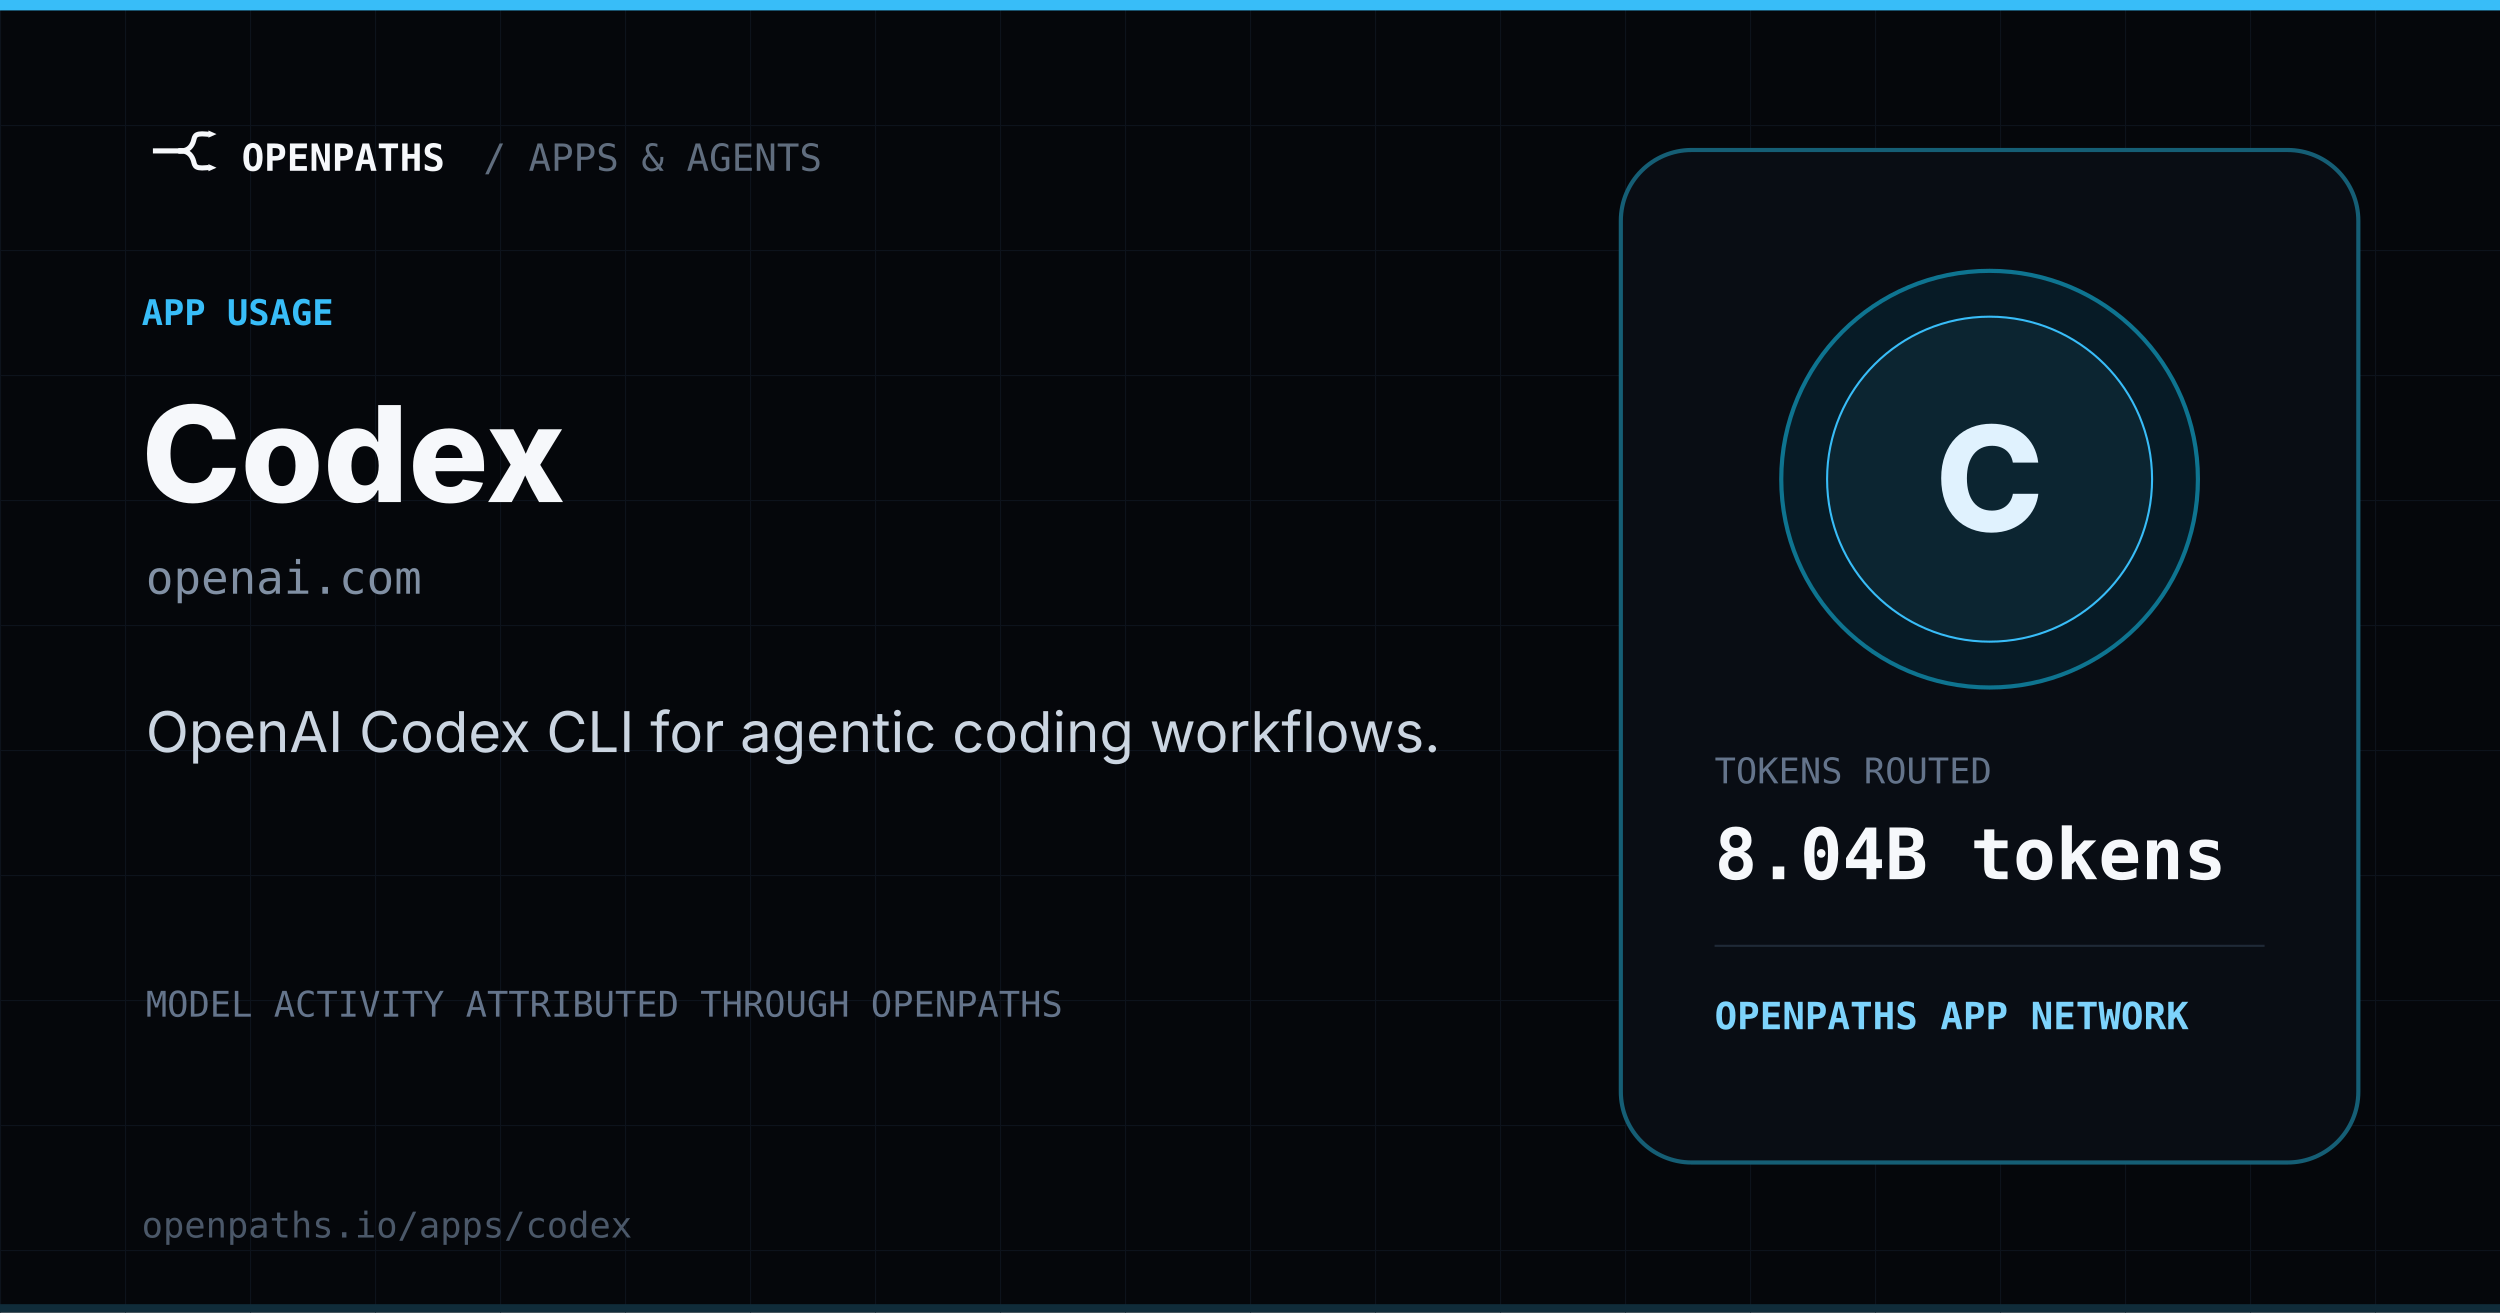
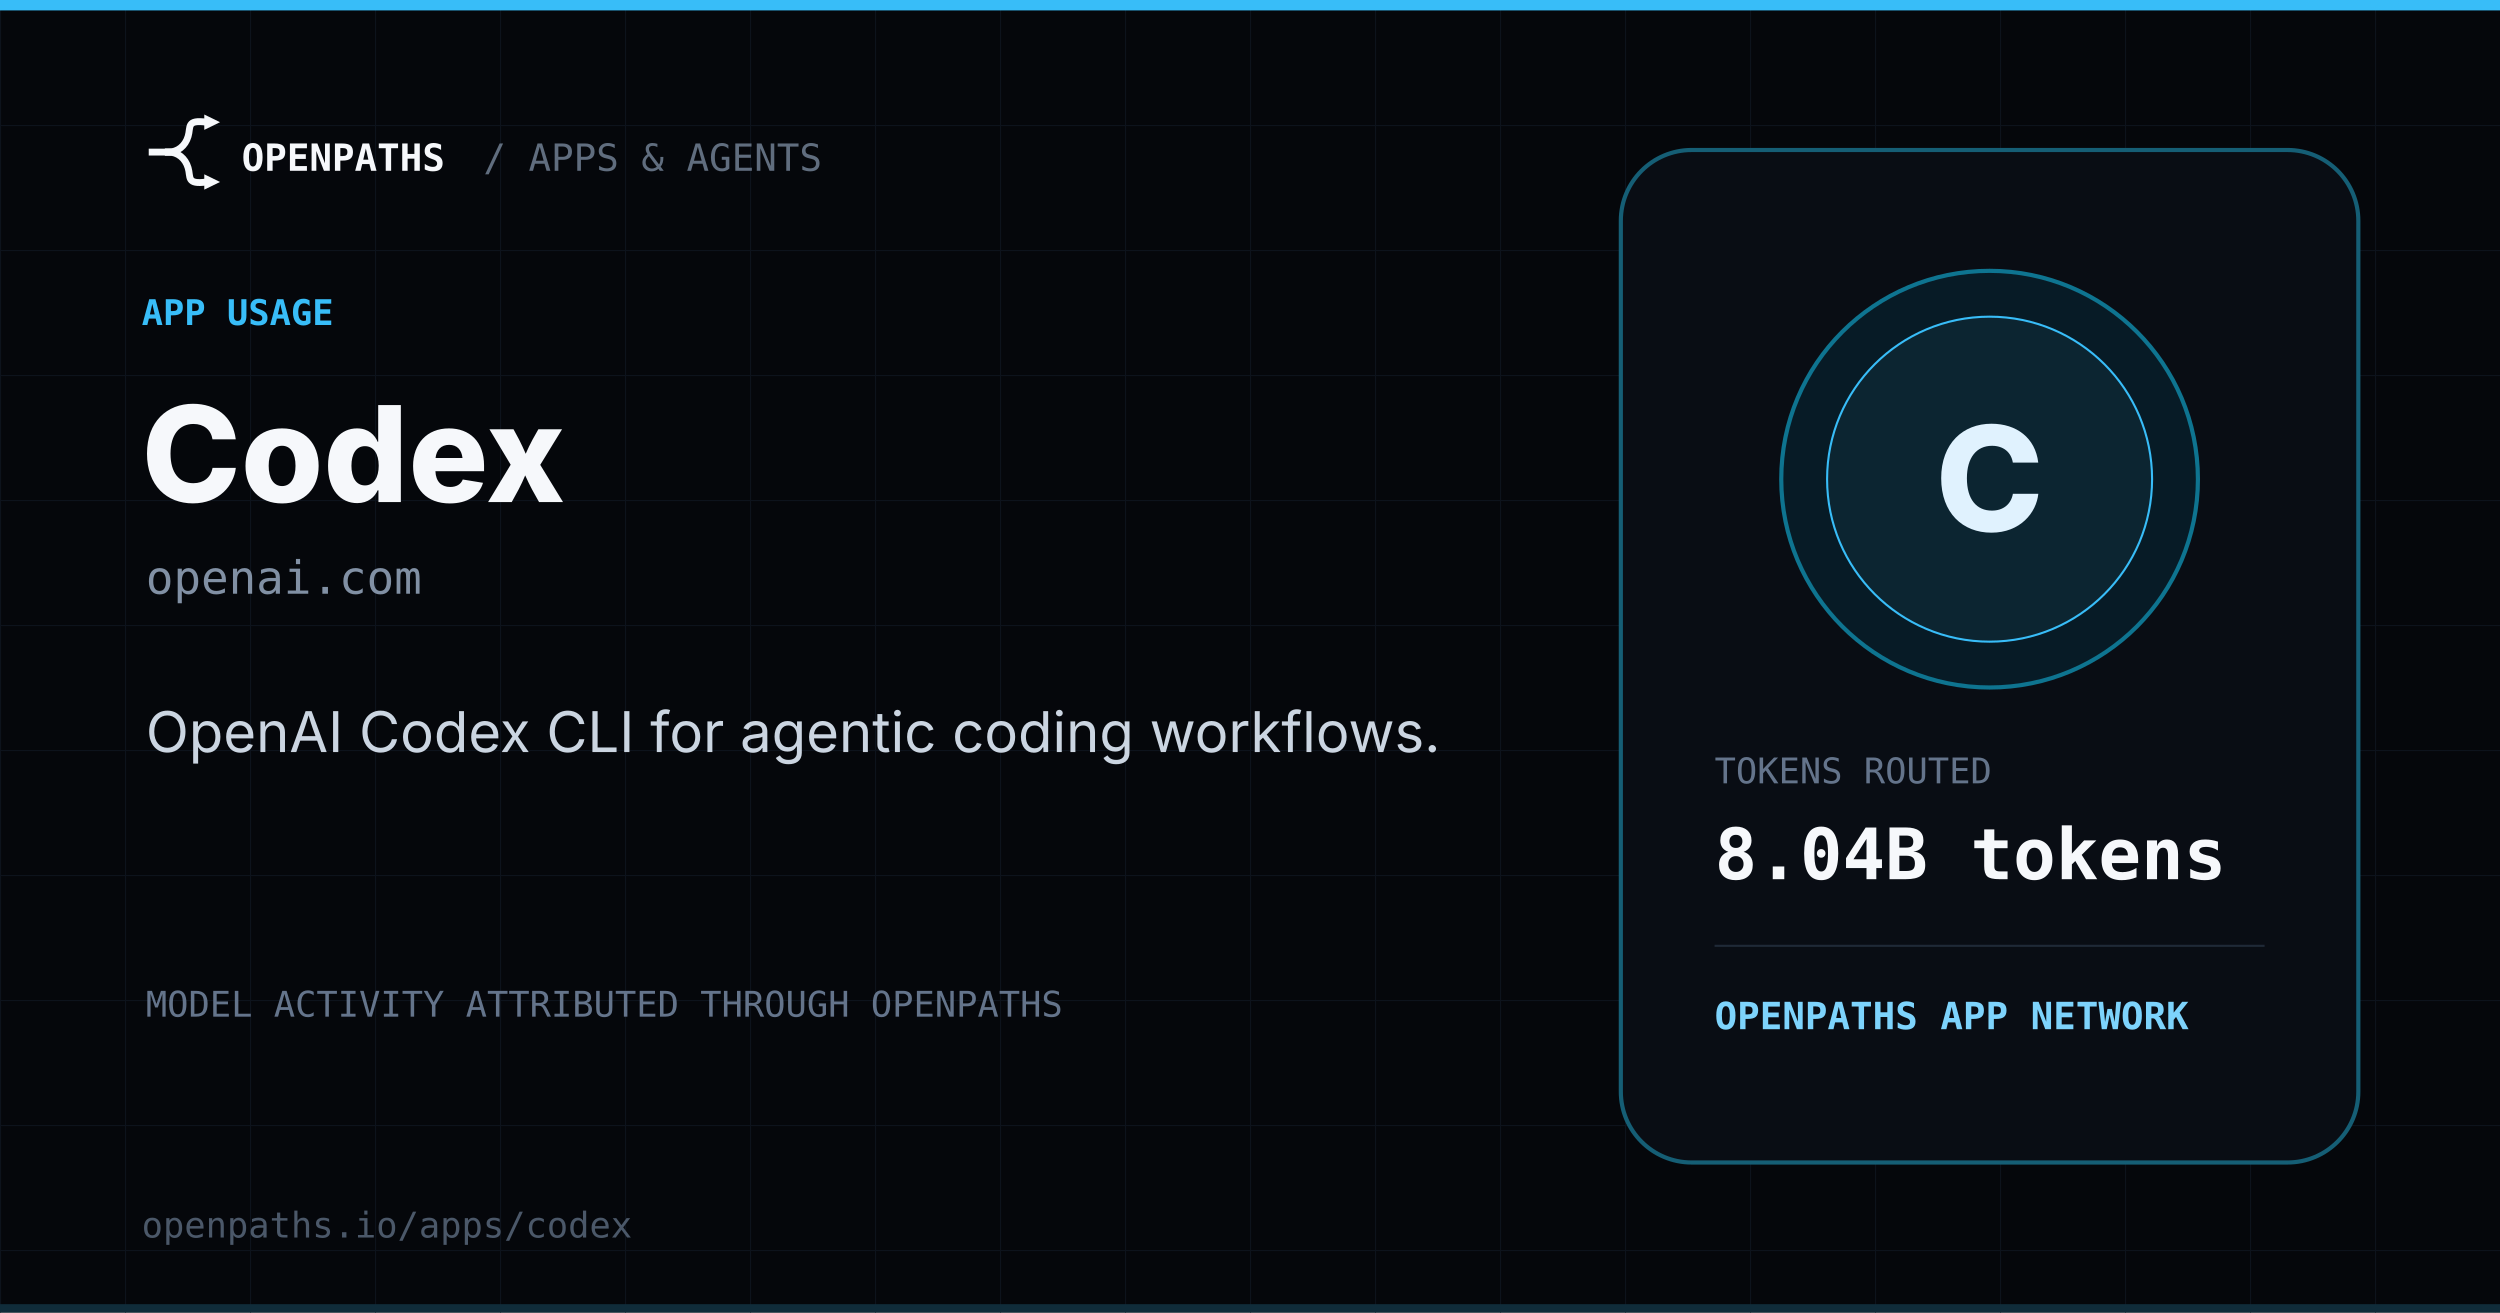
<svg xmlns="http://www.w3.org/2000/svg" width="1200" height="630" viewBox="0 0 1200 630">
  <defs>
    <pattern id="grid" width="60" height="60" patternUnits="userSpaceOnUse">
      <path d="M60 0H0V60" fill="none" stroke="#0d131c" />
    </pattern>
  </defs>
  <rect width="1200" height="630" fill="#05070b" />
  <rect width="1200" height="630" fill="url(#grid)" />
  <rect width="1200" height="5" fill="#38bdf8" />
  <rect y="626" width="1200" height="4" fill="#102c3a" />
-   <g transform="translate(68 54) scale(.072)">
+   <g transform="translate(68 54) scale(.0969388) translate(-120 -60)">
    <g transform="rotate(180 256 256)" fill="none" stroke="#f6f8fb" stroke-width="34" stroke-linecap="square" stroke-linejoin="round">
-       <path d="M420 256C360 256 316 256 250 256" />
-       <path d="M250 256C210 256 184 235 170 200C156 165 170 135 80 144" />
-       <path d="M250 256C210 256 184 277 170 312C156 347 170 377 80 368" />
+       <path d="M340 256C315 256 282 256 260 256" />
+       <path d="M260 256C214 256 176 226 162 178C148 132 172 94 70 108" />
+       <path d="M260 256C214 256 176 286 162 334C148 380 172 418 70 404" />
      <g fill="#f6f8fb" stroke="none">
-         <path d="M13 144l54 24v-48z" />
-         <path d="M13 368l54 24v-48z" />
+         <path d="M4 108l78 38V70z" />
+         <path d="M4 404l78 38v-76z" />
      </g>
    </g>
  </g>
  <text x="116" y="82" fill="#f6f8fb" font-family="ui-monospace, SFMono-Regular, Menlo, monospace" font-size="18" font-weight="700">OPENPATHS</text>
  <text x="232" y="82" fill="#606d7e" font-family="ui-monospace, SFMono-Regular, Menlo, monospace" font-size="18">/  APPS &amp; AGENTS</text>
  <text x="68" y="156" fill="#38bdf8" font-family="ui-monospace, SFMono-Regular, Menlo, monospace" font-size="17" font-weight="700">APP USAGE</text>
  <text x="68" y="241" fill="#f6f8fb" font-family="Inter, ui-sans-serif, system-ui, sans-serif" font-size="64" font-weight="800">Codex</text>
  <text x="70" y="285" fill="#8190a4" font-family="ui-monospace, SFMono-Regular, Menlo, monospace" font-size="22">openai.com</text>
  <text x="70" y="361" fill="#cbd5e1" font-family="Inter, ui-sans-serif, system-ui, sans-serif" font-size="27">OpenAI Codex CLI for agentic coding workflows.</text>
  <text x="70" y="401" fill="#cbd5e1" font-family="Inter, ui-sans-serif, system-ui, sans-serif" font-size="27" />
  <text x="70" y="488" fill="#64748b" font-family="ui-monospace, SFMono-Regular, Menlo, monospace" font-size="17">MODEL ACTIVITY ATTRIBUTED THROUGH OPENPATHS</text>
  <rect x="778" y="72" width="354" height="486" rx="34" fill="#090d14" stroke="#155e75" stroke-width="2" />
  <circle cx="955" cy="230" r="100" fill="#071b26" stroke="#0e7490" stroke-width="2" />
  <circle cx="955" cy="230" r="78" fill="#0c2531" stroke="#38bdf8" />
  <text x="955" y="255" text-anchor="middle" fill="#e0f2fe" font-family="Inter, ui-sans-serif, system-ui, sans-serif" font-size="70" font-weight="800">C</text>
  <text x="823" y="376" fill="#64748b" font-family="ui-monospace, SFMono-Regular, Menlo, monospace" font-size="17">TOKENS ROUTED</text>
  <text x="823" y="422" fill="#f6f8fb" font-family="ui-monospace, SFMono-Regular, Menlo, monospace" font-size="34" font-weight="800">8.04B tokens</text>
  <line x1="823" y1="454" x2="1087" y2="454" stroke="#1f2937" />
  <text x="823" y="494" fill="#7dd3fc" font-family="ui-monospace, SFMono-Regular, Menlo, monospace" font-size="18" font-weight="700">OPENPATHS APP NETWORK</text>
  <text x="68" y="594" fill="#4b5869" font-family="ui-monospace, SFMono-Regular, Menlo, monospace" font-size="17">openpaths.io/apps/codex</text>
</svg>
